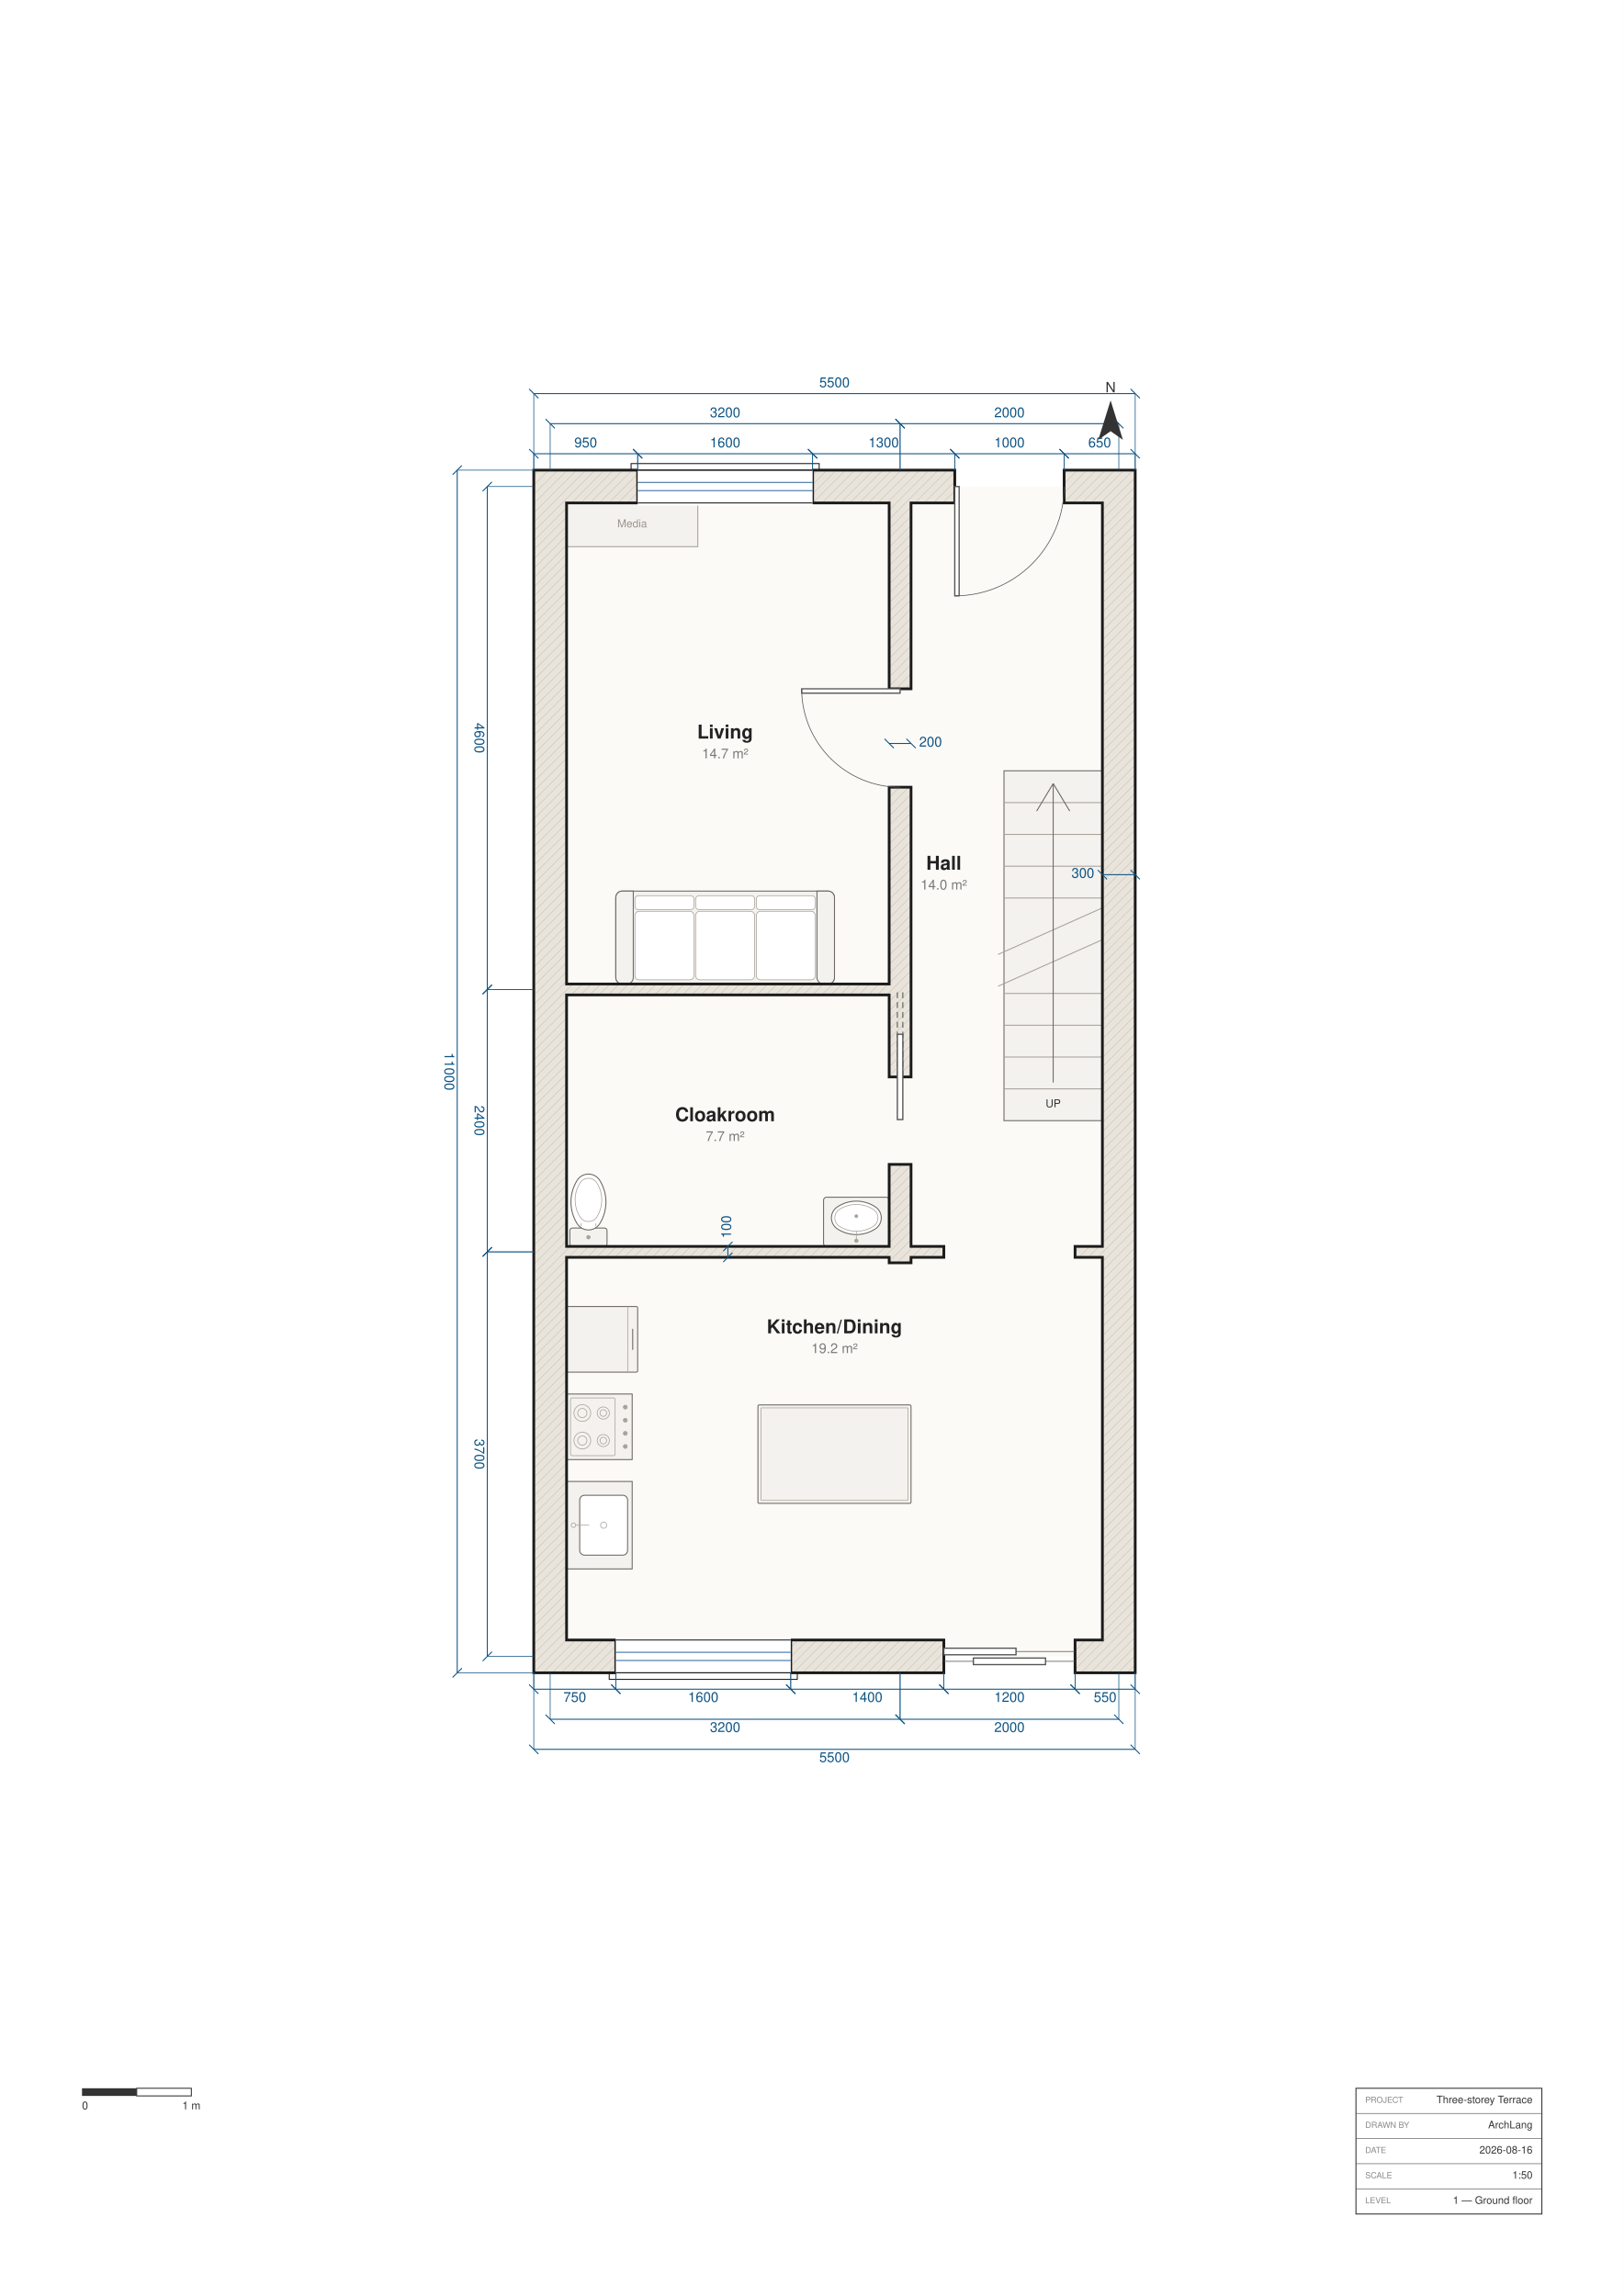
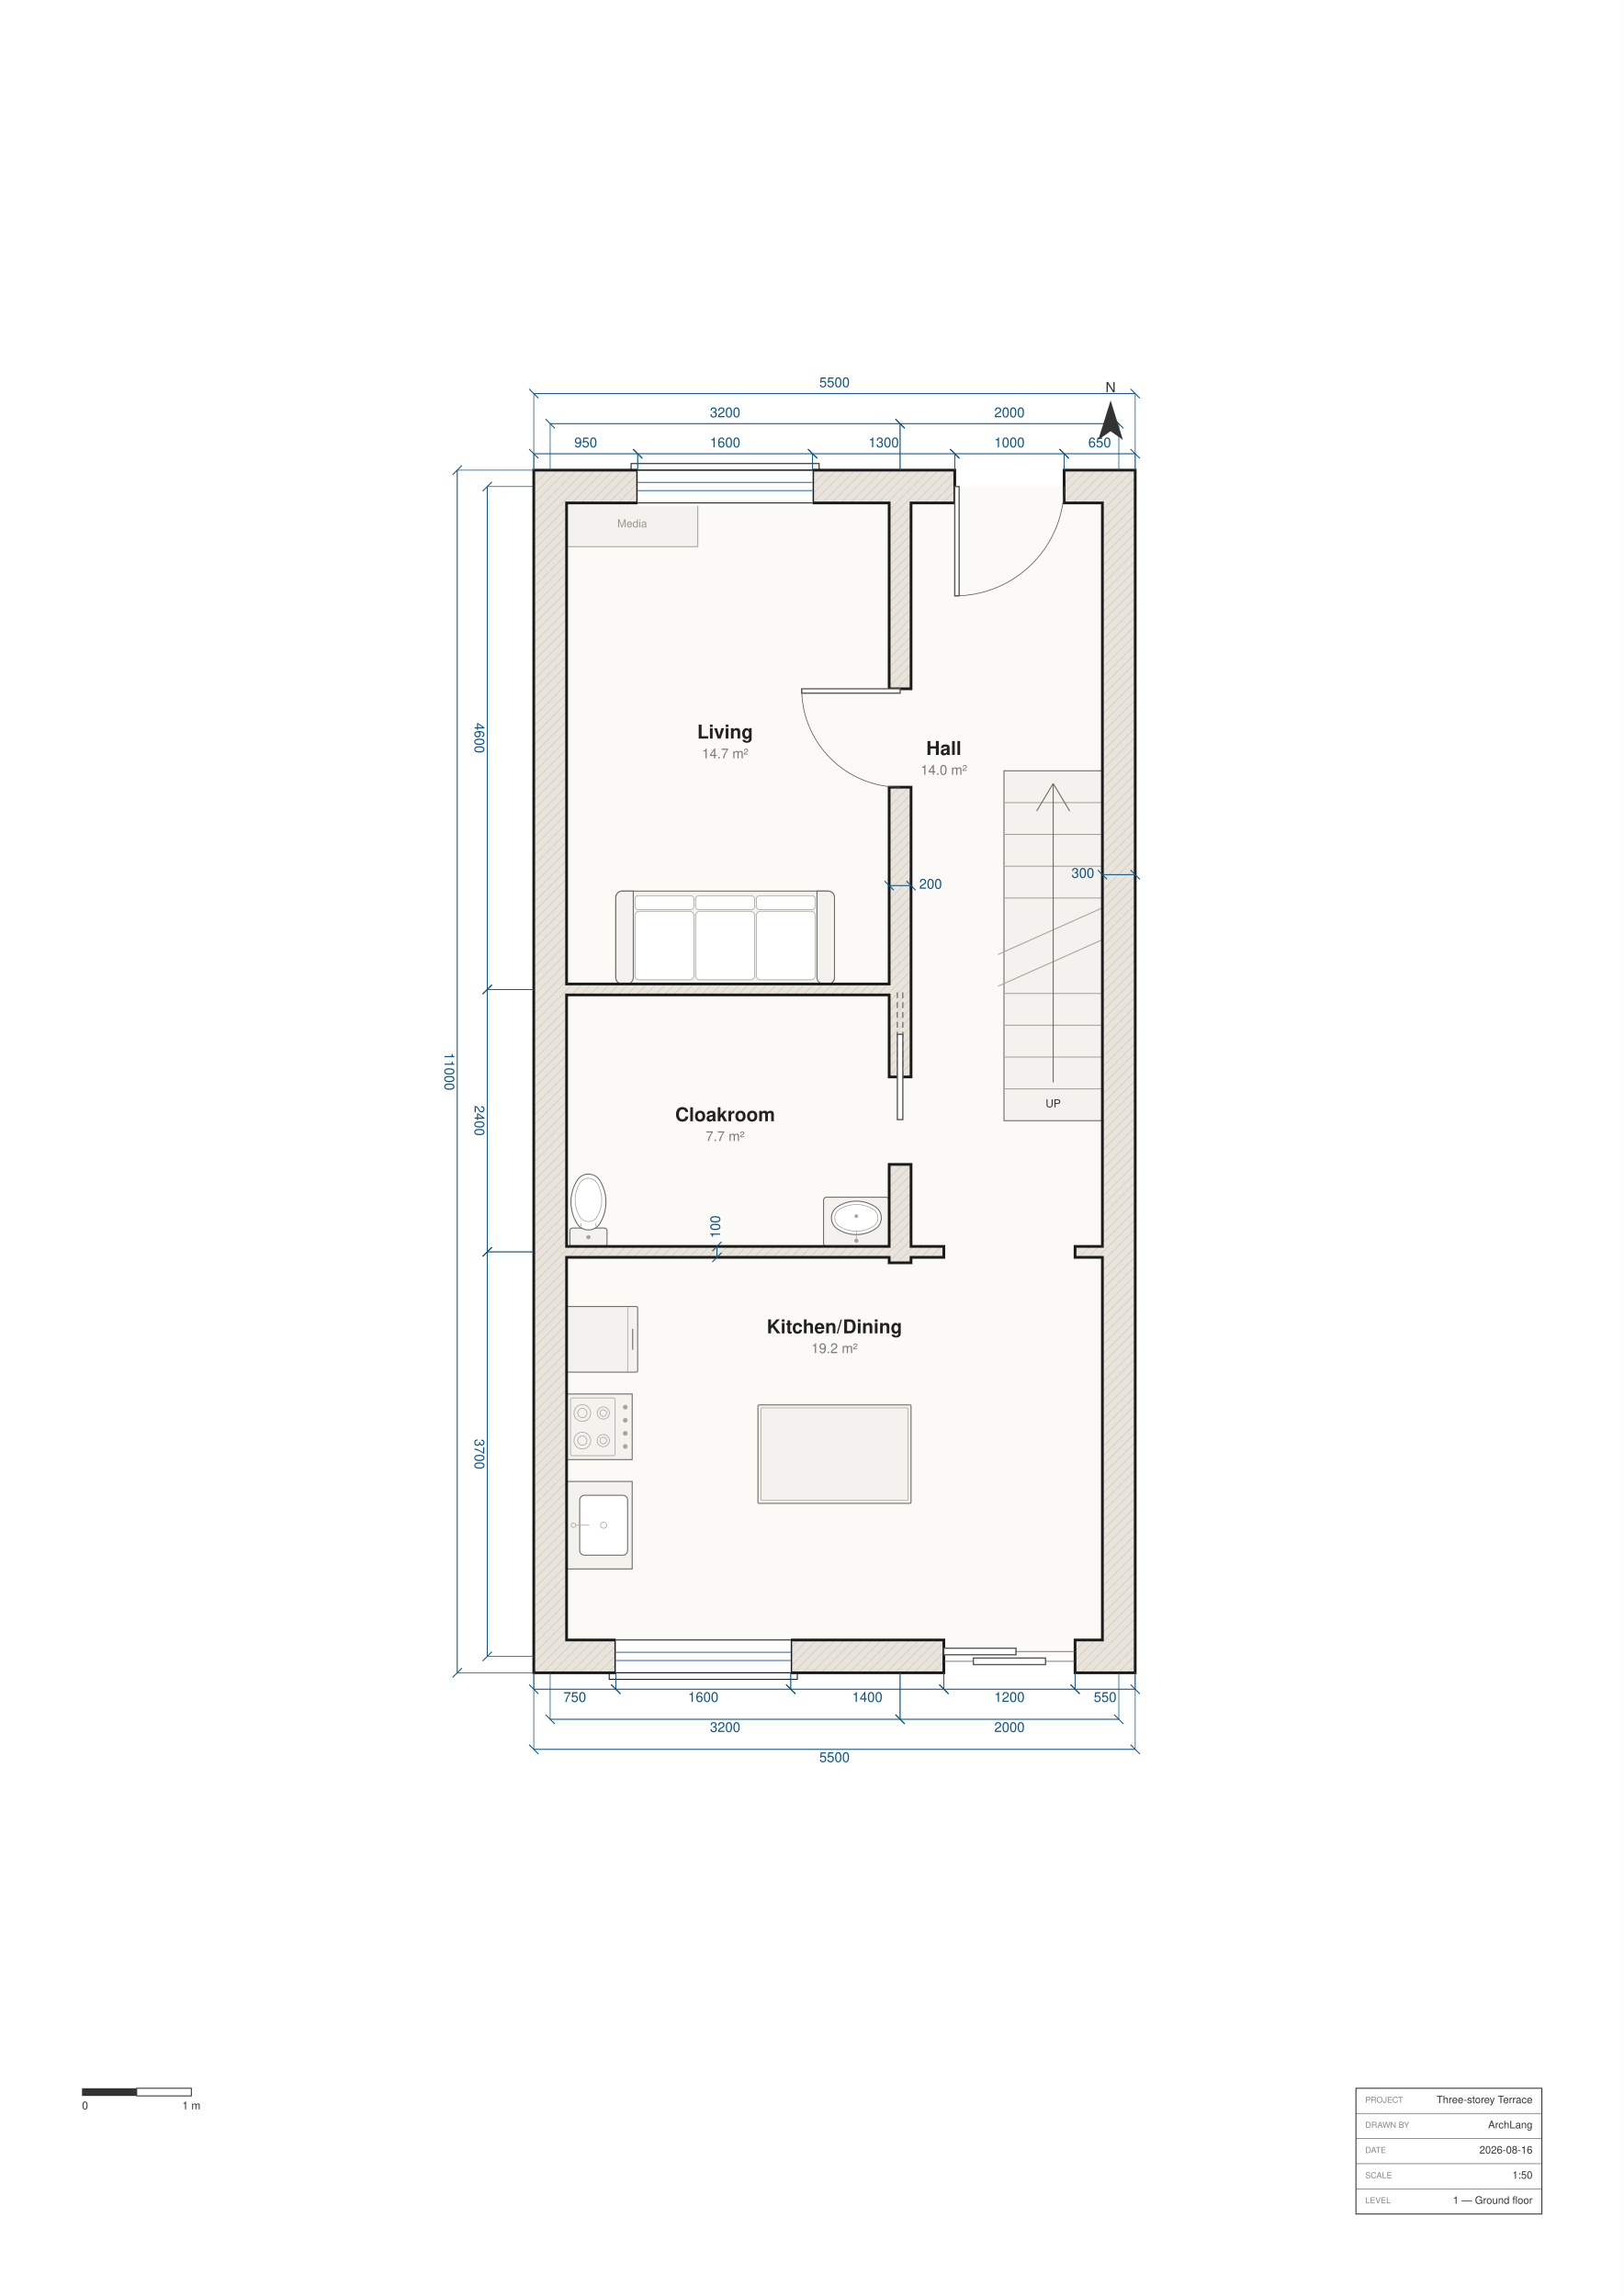
<svg xmlns="http://www.w3.org/2000/svg" width="297mm" height="420mm" viewBox="-5031.25 -4450 14850 21000" font-family="Helvetica, Arial, sans-serif">
  <defs>
    <pattern id="poche" patternUnits="userSpaceOnUse" width="60" height="60" patternTransform="rotate(45)">
      <rect width="60" height="60" fill="#e9e4db" />
      <line x1="0" y1="0" x2="0" y2="60" stroke="#b9b1a4" stroke-width="6.3" />
    </pattern>
  </defs>
  <rect x="-5031.25" y="-4450" width="14850" height="21000" fill="#ffffff" />
  <g id="A-FLOR">
    <polygon points="3200,0 5200,0 5200,7000 3200,7000" fill="#fbfaf7" />
    <polygon points="0,0 3200,0 3200,4600 0,4600" fill="#fbfaf7" />
    <polygon points="0,4600 3200,4600 3200,7000 0,7000" fill="#fbfaf7" />
    <polygon points="0,7000 5200,7000 5200,10700 0,10700" fill="#fbfaf7" />
  </g>
  <g id="A-FURN">
    <polygon points="150,150 1350,150 1350,550 150,550" fill="#f4f2ee" stroke="#a8a29a" stroke-width="9" />
    <text x="750" y="350" font-size="100" fill="#9a948c" text-anchor="middle" dominant-baseline="central">Media</text>
    <path d="M 659.5,3700 L 2540.5,3700 A 59.5 59.5 0 0 1 2600,3759.5 L 2600,4490.5 A 59.5 59.5 0 0 1 2540.5,4550 L 659.5,4550 A 59.5 59.5 0 0 1 600,4490.5 L 600,3759.5 A 59.5 59.5 0 0 1 659.5,3700 Z" fill="#f4f2ee" stroke="#6c6864" stroke-width="9" />
    <path d="M 659.5,3700 L 760,3700 L 760,4490.5 A 59.5 59.5 0 0 1 700.5,4550 L 659.5,4550 A 59.5 59.5 0 0 1 600,4490.5 L 600,3759.5 A 59.5 59.5 0 0 1 659.5,3700 Z" fill="#f4f2ee" stroke="#6c6864" stroke-width="9" />
    <path d="M 2440,3700 L 2540.5,3700 A 59.5 59.5 0 0 1 2600,3759.5 L 2600,4490.5 A 59.5 59.5 0 0 1 2540.5,4550 L 2499.5,4550 A 59.5 59.5 0 0 1 2440,4490.5 L 2440,3700 Z" fill="#f4f2ee" stroke="#6c6864" stroke-width="9" />
    <path d="M 805.05,3742.5 L 1285.15,3742.5 A 29.75 29.75 0 0 1 1314.9,3772.25 L 1314.9,3840.25 A 29.75 29.75 0 0 1 1285.15,3870 L 805.05,3870 A 29.75 29.75 0 0 1 775.3,3840.25 L 775.3,3772.25 A 29.75 29.75 0 0 1 805.05,3742.5 Z" fill="#ffffff" stroke="#a8a29a" stroke-width="6.5" />
    <path d="M 1359.95,3742.5 L 1840.05,3742.5 A 29.75 29.75 0 0 1 1869.8,3772.25 L 1869.8,3840.25 A 29.75 29.75 0 0 1 1840.05,3870 L 1359.95,3870 A 29.75 29.75 0 0 1 1330.2,3840.25 L 1330.2,3772.25 A 29.75 29.75 0 0 1 1359.95,3742.5 Z" fill="#ffffff" stroke="#a8a29a" stroke-width="6.5" />
    <path d="M 1914.85,3742.5 L 2394.95,3742.5 A 29.75 29.75 0 0 1 2424.7,3772.25 L 2424.7,3840.25 A 29.75 29.75 0 0 1 2394.95,3870 L 1914.85,3870 A 29.75 29.75 0 0 1 1885.1,3840.25 L 1885.1,3772.25 A 29.75 29.75 0 0 1 1914.85,3742.5 Z" fill="#ffffff" stroke="#a8a29a" stroke-width="6.5" />
    <path d="M 813.55,3885.3 L 1276.65,3885.3 A 38.25 38.25 0 0 1 1314.9,3923.55 L 1314.9,4473.5 A 38.25 38.25 0 0 1 1276.65,4511.75 L 813.55,4511.75 A 38.25 38.25 0 0 1 775.3,4473.5 L 775.3,3923.55 A 38.25 38.25 0 0 1 813.55,3885.3 Z" fill="#ffffff" stroke="#a8a29a" stroke-width="6.5" />
    <path d="M 1368.45,3885.3 L 1831.55,3885.3 A 38.25 38.25 0 0 1 1869.8,3923.55 L 1869.8,4473.5 A 38.25 38.25 0 0 1 1831.55,4511.75 L 1368.45,4511.75 A 38.25 38.25 0 0 1 1330.2,4473.5 L 1330.2,3923.55 A 38.25 38.25 0 0 1 1368.45,3885.3 Z" fill="#ffffff" stroke="#a8a29a" stroke-width="6.5" />
    <path d="M 1923.35,3885.3 L 2386.45,3885.3 A 38.25 38.25 0 0 1 2424.7,3923.55 L 2424.7,4473.5 A 38.25 38.25 0 0 1 2386.45,4511.75 L 1923.35,4511.75 A 38.25 38.25 0 0 1 1885.1,4473.5 L 1885.1,3923.55 A 38.25 38.25 0 0 1 1923.35,3885.3 Z" fill="#ffffff" stroke="#a8a29a" stroke-width="6.5" />
    <path d="M 496.48,6950 L 203.52,6950 A 23.52 23.52 0 0 1 180,6926.48 L 180,6805.52 A 23.52 23.52 0 0 1 203.52,6782 L 496.48,6782 A 23.52 23.52 0 0 1 520,6805.52 L 520,6926.48 A 23.52 23.52 0 0 1 496.48,6950 Z" fill="#f4f2ee" stroke="#6c6864" stroke-width="9" />
    <path d="M 350,6288.5 A 121.51 121.51 0 0 1 452.98,6345.52 A 373.97 373.97 0 0 1 452.98,6742.48 A 121.51 121.51 0 0 1 350,6799.5 A 121.51 121.51 0 0 1 247.02,6742.48 A 373.97 373.97 0 0 1 247.02,6345.52 A 121.51 121.51 0 0 1 350,6288.5 Z" fill="#ffffff" stroke="#6c6864" stroke-width="9" />
    <path d="M 350,6326.9 A 91.53 91.53 0 0 1 427.99,6370.51 A 294.71 294.71 0 0 1 427.99,6679.09 A 91.53 91.53 0 0 1 350,6722.7 A 91.53 91.53 0 0 1 272.01,6679.09 A 294.71 294.71 0 0 1 272.01,6370.51 A 91.53 91.53 0 0 1 350,6326.9 Z" fill="#ffffff" stroke="#a8a29a" stroke-width="6.5" />
    <line x1="418" y1="6767.18" x2="418" y2="6737.53" stroke="#a8a29a" stroke-width="6.5" />
    <line x1="282" y1="6767.18" x2="282" y2="6737.53" stroke="#a8a29a" stroke-width="6.5" />
    <circle cx="350" cy="6866" r="16" fill="#a8a29a" stroke="#a8a29a" stroke-width="6.5" />
    <path d="M 3073,6950 L 2527,6950 A 27 27 0 0 1 2500,6923 L 2500,6527 A 27 27 0 0 1 2527,6500 L 3073,6500 A 27 27 0 0 1 3100,6527 L 3100,6923 A 27 27 0 0 1 3073,6950 Z" fill="#f4f2ee" stroke="#6c6864" stroke-width="9" />
    <path d="M 2572,6689 A 120.17 120.17 0 0 1 2625.21,6589.21 A 313.68 313.68 0 0 1 2974.79,6589.21 A 120.17 120.17 0 0 1 3028,6689 A 120.17 120.17 0 0 1 2974.79,6788.79 A 313.68 313.68 0 0 1 2625.21,6788.79 A 120.17 120.17 0 0 1 2572,6689 Z" fill="#ffffff" stroke="#6c6864" stroke-width="9" />
    <path d="M 2602.6,6689 A 92.52 92.52 0 0 1 2646.37,6610.37 A 291.54 291.54 0 0 1 2953.63,6610.37 A 92.52 92.52 0 0 1 2997.4,6689 A 92.52 92.52 0 0 1 2953.63,6767.63 A 291.54 291.54 0 0 1 2646.37,6767.63 A 92.52 92.52 0 0 1 2602.6,6689 Z" fill="#ffffff" stroke="#a8a29a" stroke-width="6.5" />
    <circle cx="2800" cy="6898.25" r="15.75" fill="#a8a29a" stroke="#a8a29a" stroke-width="6.5" />
    <line x1="2800" y1="6898.25" x2="2800" y2="6810.5" stroke="#a8a29a" stroke-width="6.5" />
    <circle cx="2800" cy="6673.7" r="13.5" fill="#a8a29a" stroke="#a8a29a" stroke-width="6.5" />
    <polygon points="150,9900 150,9100 750,9100 750,9900" fill="#f4f2ee" stroke="#6c6864" stroke-width="9" />
    <path d="M 270,9729.95 L 270,9270.05 A 43.8 43.8 0 0 1 313.8,9226.25 L 664.2,9226.25 A 43.8 43.8 0 0 1 708,9270.05 L 708,9729.95 A 43.8 43.8 0 0 1 664.2,9773.75 L 313.8,9773.75 A 43.8 43.8 0 0 1 270,9729.95 Z" fill="#ffffff" stroke="#6c6864" stroke-width="9" />
    <circle cx="489" cy="9500" r="28.47" fill="#ffffff" stroke="#a8a29a" stroke-width="6.5" />
    <circle cx="213" cy="9500" r="21" fill="none" stroke="#a8a29a" stroke-width="6.5" />
    <line x1="234" y1="9500" x2="357.6" y2="9500" stroke="#a8a29a" stroke-width="6.5" />
    <polygon points="150,8900 150,8300 750,8300 750,8900" fill="#f4f2ee" stroke="#6c6864" stroke-width="9" />
    <path d="M 186,8849 L 186,8351 A 15 15 0 0 1 201,8336 L 579,8336 A 15 15 0 0 1 594,8351 L 594,8849 A 15 15 0 0 1 579,8864 L 201,8864 A 15 15 0 0 1 186,8849 Z" fill="none" stroke="#a8a29a" stroke-width="6.5" />
    <circle cx="294.12" cy="8725.88" r="76.7" fill="none" stroke="#a8a29a" stroke-width="6.5" />
    <circle cx="294.12" cy="8725.88" r="42.19" fill="none" stroke="#a8a29a" stroke-width="6.5" />
    <circle cx="294.12" cy="8474.12" r="76.7" fill="none" stroke="#a8a29a" stroke-width="6.5" />
    <circle cx="294.12" cy="8474.12" r="42.19" fill="none" stroke="#a8a29a" stroke-width="6.5" />
    <circle cx="485.88" cy="8725.88" r="55.61" fill="none" stroke="#a8a29a" stroke-width="6.5" />
    <circle cx="485.88" cy="8725.88" r="30.59" fill="none" stroke="#a8a29a" stroke-width="6.5" />
    <circle cx="485.88" cy="8474.12" r="55.61" fill="none" stroke="#a8a29a" stroke-width="6.5" />
    <circle cx="485.88" cy="8474.12" r="30.59" fill="none" stroke="#a8a29a" stroke-width="6.5" />
    <circle cx="687" cy="8780" r="18" fill="#a8a29a" stroke="#a8a29a" stroke-width="6.5" />
    <circle cx="687" cy="8660" r="18" fill="#a8a29a" stroke="#a8a29a" stroke-width="6.5" />
    <circle cx="687" cy="8540" r="18" fill="#a8a29a" stroke="#a8a29a" stroke-width="6.5" />
    <circle cx="687" cy="8420" r="18" fill="#a8a29a" stroke="#a8a29a" stroke-width="6.5" />
    <path d="M 150,8088 L 150,7512 A 12 12 0 0 1 162,7500 L 788,7500 A 12 12 0 0 1 800,7512 L 800,8088 A 12 12 0 0 1 788,8100 L 162,8100 A 12 12 0 0 1 150,8088 Z" fill="#f4f2ee" stroke="#6c6864" stroke-width="9" />
    <line x1="709" y1="8100" x2="709" y2="7500" stroke="#a8a29a" stroke-width="6.5" />
    <line x1="754.5" y1="7896" x2="754.5" y2="7704" stroke="#6c6864" stroke-width="9" />
    <path d="M 1910.8,8400 L 3289.2,8400 A 10.8 10.8 0 0 1 3300,8410.8 L 3300,9289.2 A 10.8 10.8 0 0 1 3289.2,9300 L 1910.8,9300 A 10.8 10.8 0 0 1 1900,9289.2 L 1900,8410.8 A 10.8 10.8 0 0 1 1910.8,8400 Z" fill="#f4f2ee" stroke="#6c6864" stroke-width="9" />
    <path d="M 1934.2,8427 L 3265.8,8427 A 7.2 7.2 0 0 1 3273,8434.2 L 3273,9265.8 A 7.2 7.2 0 0 1 3265.8,9273 L 1934.2,9273 A 7.2 7.2 0 0 1 1927,9265.8 L 1927,8434.2 A 7.2 7.2 0 0 1 1934.2,8427 Z" fill="none" stroke="#a8a29a" stroke-width="6.5" />
  </g>
  <g id="A-FLOR-STRS">
    <polygon points="4150,2600 5050,2600 5050,5800 4150,5800" fill="#f4f2ee" stroke="#6c6864" stroke-width="9" />
    <line x1="4096" y1="4570.45" x2="5104" y2="4120.45" stroke="#a8a29a" stroke-width="9" />
    <line x1="4096" y1="4279.55" x2="5104" y2="3829.55" stroke="#a8a29a" stroke-width="9" />
    <line x1="4150" y1="5509.09" x2="5050" y2="5509.09" stroke="#a8a29a" stroke-width="9" />
    <line x1="4150" y1="5218.18" x2="5050" y2="5218.18" stroke="#a8a29a" stroke-width="9" />
    <line x1="4150" y1="4927.27" x2="5050" y2="4927.27" stroke="#a8a29a" stroke-width="9" />
    <line x1="4150" y1="4636.36" x2="5050" y2="4636.36" stroke="#a8a29a" stroke-width="9" />
    <line x1="4150" y1="3763.64" x2="5050" y2="3763.64" stroke="#a8a29a" stroke-width="9" />
    <line x1="4150" y1="3472.73" x2="5050" y2="3472.73" stroke="#a8a29a" stroke-width="9" />
    <line x1="4150" y1="3181.82" x2="5050" y2="3181.82" stroke="#a8a29a" stroke-width="9" />
    <line x1="4150" y1="2890.91" x2="5050" y2="2890.91" stroke="#a8a29a" stroke-width="9" />
    <line x1="4600" y1="5450.91" x2="4600" y2="2716.36" stroke="#6c6864" stroke-width="9" />
    <line x1="4600" y1="2716.36" x2="4751.2" y2="2968.36" stroke="#6c6864" stroke-width="9" />
    <line x1="4600" y1="2716.36" x2="4448.8" y2="2968.36" stroke="#6c6864" stroke-width="9" />
    <text x="4600" y="5654.55" font-size="100" fill="#333333" text-anchor="middle" dominant-baseline="central">UP</text>
  </g>
  <g id="A-WALL">
    <path d="M -150,-150 L 800,-150 L 800,150 L 150,150 L 150,4550 L 3100,4550 L 3100,2750 L 3300,2750 L 3300,5400 L 3100,5400 L 3100,4650 L 150,4650 L 150,6950 L 3100,6950 L 3100,6200 L 3300,6200 L 3300,6950 L 3600,6950 L 3600,7050 L 3300,7050 L 3300,7100 L 3100,7100 L 3100,7050 L 150,7050 L 150,10550 L 600,10550 L 600,10850 L -150,10850 Z M 2200,10550 L 3600,10550 L 3600,10850 L 2200,10850 Z M 2400,-150 L 3700,-150 L 3700,150 L 3300,150 L 3300,1850 L 3100,1850 L 3100,150 L 2400,150 Z M 4700,-150 L 5350,-150 L 5350,10850 L 4800,10850 L 4800,10550 L 5050,10550 L 5050,7050 L 4800,7050 L 4800,6950 L 5050,6950 L 5050,150 L 4700,150 Z" fill="url(#poche)" fill-rule="nonzero" />
    <path d="M -150,-150 L 800,-150 L 800,150 L 150,150 L 150,4550 L 3100,4550 L 3100,2750 L 3300,2750 L 3300,5400 L 3100,5400 L 3100,4650 L 150,4650 L 150,6950 L 3100,6950 L 3100,6200 L 3300,6200 L 3300,6950 L 3600,6950 L 3600,7050 L 3300,7050 L 3300,7100 L 3100,7100 L 3100,7050 L 150,7050 L 150,10550 L 600,10550 L 600,10850 L -150,10850 Z M 2200,10550 L 3600,10550 L 3600,10850 L 2200,10850 Z M 2400,-150 L 3700,-150 L 3700,150 L 3300,150 L 3300,1850 L 3100,1850 L 3100,150 L 2400,150 Z M 4700,-150 L 5350,-150 L 5350,10850 L 4800,10850 L 4800,10550 L 5050,10550 L 5050,7050 L 4800,7050 L 4800,6950 L 5050,6950 L 5050,150 L 4700,150 Z" fill="none" stroke="#1b1b1b" stroke-width="25" stroke-linejoin="miter" stroke-miterlimit="4" />
  </g>
  <g id="A-DOOR">
    <polygon points="3700,150 4700,150 4700,-150 3700,-150" fill="none" />
    <polygon points="3700,0 3700,1000 3740,999.2 3740,0" fill="#ffffff" stroke="#555555" stroke-width="11.7" />
    <path d="M 3700,1000 A 1000 1000 0 0 0 4700,0" fill="none" stroke="#555555" stroke-width="6.5" />
    <polygon points="3100,1850 3100,2750 3300,2750 3300,1850" fill="none" />
    <polygon points="3200,1850 2300,1850 2300.89,1890 3200,1890" fill="#ffffff" stroke="#555555" stroke-width="11.7" />
    <path d="M 2300,1850 A 900 900 0 0 0 3200,2750" fill="none" stroke="#555555" stroke-width="6.5" />
    <polygon points="3100,5400 3100,6200 3300,6200 3300,5400" fill="none" />
    <line x1="3175" y1="5400" x2="3175" y2="4600" stroke="#555555" stroke-width="9" stroke-dasharray="54 36" />
    <line x1="3225" y1="5400" x2="3225" y2="4600" stroke="#555555" stroke-width="9" stroke-dasharray="54 36" />
    <polygon points="3225,5010 3225,5790 3175,5790 3175,5010" fill="#ffffff" stroke="#555555" stroke-width="11.7" />
    <polygon points="4800,10550 3600,10550 3600,10850 4800,10850" fill="none" />
    <line x1="4800" y1="10655" x2="3600" y2="10655" stroke="#555555" stroke-width="6.5" />
    <line x1="4800" y1="10745" x2="3600" y2="10745" stroke="#555555" stroke-width="6.5" />
    <polygon points="4260,10685 3600,10685 3600,10625 4260,10625" fill="#ffffff" stroke="#555555" stroke-width="11.7" />
    <polygon points="4530,10775 3870,10775 3870,10715 4530,10715" fill="#ffffff" stroke="#555555" stroke-width="11.7" />
    <polygon points="3600,7050 4800,7050 4800,6950 3600,6950" fill="none" />
  </g>
  <g id="A-GLAZ">
    <polygon points="800,175 2400,175 2400,-175 800,-175" fill="#ffffff" />
    <line x1="800" y1="150" x2="2400" y2="150" stroke="#1b1b1b" stroke-width="9" />
    <line x1="800" y1="-150" x2="2400" y2="-150" stroke="#1b1b1b" stroke-width="9" />
    <line x1="800" y1="37.5" x2="2400" y2="37.5" stroke="#3a6ea5" stroke-width="9" />
    <line x1="800" y1="-37.5" x2="2400" y2="-37.5" stroke="#3a6ea5" stroke-width="9" />
    <polygon points="740,-150 740,-210 2460,-210 2460,-150" fill="none" stroke="#1b1b1b" stroke-width="9" />
    <polygon points="2200,10525 600,10525 600,10875 2200,10875" fill="#ffffff" />
    <line x1="2200" y1="10550" x2="600" y2="10550" stroke="#1b1b1b" stroke-width="9" />
    <line x1="2200" y1="10850" x2="600" y2="10850" stroke="#1b1b1b" stroke-width="9" />
    <line x1="2200" y1="10662.5" x2="600" y2="10662.5" stroke="#3a6ea5" stroke-width="9" />
    <line x1="2200" y1="10737.5" x2="600" y2="10737.5" stroke="#3a6ea5" stroke-width="9" />
    <polygon points="2260,10850 2260,10910 540,10910 540,10850" fill="none" stroke="#1b1b1b" stroke-width="9" />
  </g>
  <g id="A-ANNO-TEXT">
-     <text x="3600" y="3465" font-size="175" fill="#222222" text-anchor="middle" dominant-baseline="central" font-weight="600">Hall</text>
-     <text x="3600" y="3657.5" font-size="125" fill="#7a7a7a" text-anchor="middle" dominant-baseline="central">14.0 m²</text>
+     <text x="3600" y="2415" font-size="175" fill="#222222" text-anchor="middle" dominant-baseline="central" font-weight="600">Hall</text>
+     <text x="3600" y="2607.5" font-size="125" fill="#7a7a7a" text-anchor="middle" dominant-baseline="central">14.0 m²</text>
    <text x="1600" y="2265" font-size="175" fill="#222222" text-anchor="middle" dominant-baseline="central" font-weight="600">Living</text>
    <text x="1600" y="2457.5" font-size="125" fill="#7a7a7a" text-anchor="middle" dominant-baseline="central">14.7 m²</text>
    <text x="1600" y="5765" font-size="175" fill="#222222" text-anchor="middle" dominant-baseline="central" font-weight="600">Cloakroom</text>
    <text x="1600" y="5957.5" font-size="125" fill="#7a7a7a" text-anchor="middle" dominant-baseline="central">7.7 m²</text>
    <text x="2600" y="7705" font-size="175" fill="#222222" text-anchor="middle" dominant-baseline="central" font-weight="600">Kitchen/Dining</text>
    <text x="2600" y="7897.5" font-size="125" fill="#7a7a7a" text-anchor="middle" dominant-baseline="central">19.2 m²</text>
  </g>
  <g id="A-ANNO-DIMS">
    <line x1="-150" y1="10850" x2="-150" y2="11000" stroke="#0E5484" stroke-width="6.3" />
    <line x1="600" y1="10850" x2="600" y2="11000" stroke="#0E5484" stroke-width="6.3" />
    <line x1="-150" y1="11000" x2="600" y2="11000" stroke="#0E5484" stroke-width="9" />
    <line x1="-107.57" y1="11042.43" x2="-192.43" y2="10957.57" stroke="#0E5484" stroke-width="9" />
    <line x1="642.43" y1="11042.43" x2="557.57" y2="10957.57" stroke="#0E5484" stroke-width="9" />
    <text x="225" y="11087.5" font-size="125" fill="#0E5484" text-anchor="middle" dominant-baseline="central" transform="rotate(0 225 11087.5)">750</text>
    <line x1="600" y1="10850" x2="600" y2="11000" stroke="#0E5484" stroke-width="6.3" />
    <line x1="2200" y1="10850" x2="2200" y2="11000" stroke="#0E5484" stroke-width="6.3" />
    <line x1="600" y1="11000" x2="2200" y2="11000" stroke="#0E5484" stroke-width="9" />
    <line x1="642.43" y1="11042.43" x2="557.57" y2="10957.57" stroke="#0E5484" stroke-width="9" />
    <line x1="2242.43" y1="11042.43" x2="2157.57" y2="10957.57" stroke="#0E5484" stroke-width="9" />
    <text x="1400" y="11087.5" font-size="125" fill="#0E5484" text-anchor="middle" dominant-baseline="central" transform="rotate(0 1400 11087.5)">1600</text>
    <line x1="2200" y1="10850" x2="2200" y2="11000" stroke="#0E5484" stroke-width="6.3" />
    <line x1="3600" y1="10850" x2="3600" y2="11000" stroke="#0E5484" stroke-width="6.3" />
    <line x1="2200" y1="11000" x2="3600" y2="11000" stroke="#0E5484" stroke-width="9" />
    <line x1="2242.43" y1="11042.43" x2="2157.57" y2="10957.57" stroke="#0E5484" stroke-width="9" />
    <line x1="3642.43" y1="11042.43" x2="3557.57" y2="10957.57" stroke="#0E5484" stroke-width="9" />
    <text x="2900" y="11087.5" font-size="125" fill="#0E5484" text-anchor="middle" dominant-baseline="central" transform="rotate(0 2900 11087.5)">1400</text>
    <line x1="3600" y1="10850" x2="3600" y2="11000" stroke="#0E5484" stroke-width="6.3" />
    <line x1="4800" y1="10850" x2="4800" y2="11000" stroke="#0E5484" stroke-width="6.3" />
    <line x1="3600" y1="11000" x2="4800" y2="11000" stroke="#0E5484" stroke-width="9" />
    <line x1="3642.43" y1="11042.43" x2="3557.57" y2="10957.57" stroke="#0E5484" stroke-width="9" />
    <line x1="4842.43" y1="11042.43" x2="4757.57" y2="10957.57" stroke="#0E5484" stroke-width="9" />
    <text x="4200" y="11087.5" font-size="125" fill="#0E5484" text-anchor="middle" dominant-baseline="central" transform="rotate(0 4200 11087.5)">1200</text>
    <line x1="4800" y1="10850" x2="4800" y2="11000" stroke="#0E5484" stroke-width="6.3" />
    <line x1="5350" y1="10850" x2="5350" y2="11000" stroke="#0E5484" stroke-width="6.3" />
    <line x1="4800" y1="11000" x2="5350" y2="11000" stroke="#0E5484" stroke-width="9" />
    <line x1="4842.43" y1="11042.43" x2="4757.57" y2="10957.57" stroke="#0E5484" stroke-width="9" />
    <line x1="5392.43" y1="11042.43" x2="5307.57" y2="10957.57" stroke="#0E5484" stroke-width="9" />
    <text x="5075" y="11087.5" font-size="125" fill="#0E5484" text-anchor="middle" dominant-baseline="central" transform="rotate(0 5075 11087.5)">550</text>
    <line x1="0" y1="10850" x2="0" y2="11275" stroke="#0E5484" stroke-width="6.3" />
    <line x1="3200" y1="10850" x2="3200" y2="11275" stroke="#0E5484" stroke-width="6.3" />
    <line x1="0" y1="11275" x2="3200" y2="11275" stroke="#0E5484" stroke-width="9" />
    <line x1="42.43" y1="11317.43" x2="-42.43" y2="11232.57" stroke="#0E5484" stroke-width="9" />
    <line x1="3242.43" y1="11317.43" x2="3157.57" y2="11232.57" stroke="#0E5484" stroke-width="9" />
    <text x="1600" y="11362.5" font-size="125" fill="#0E5484" text-anchor="middle" dominant-baseline="central" transform="rotate(0 1600 11362.5)">3200</text>
    <line x1="3200" y1="10850" x2="3200" y2="11275" stroke="#0E5484" stroke-width="6.3" />
    <line x1="5200" y1="10850" x2="5200" y2="11275" stroke="#0E5484" stroke-width="6.3" />
    <line x1="3200" y1="11275" x2="5200" y2="11275" stroke="#0E5484" stroke-width="9" />
    <line x1="3242.43" y1="11317.43" x2="3157.57" y2="11232.57" stroke="#0E5484" stroke-width="9" />
    <line x1="5242.43" y1="11317.43" x2="5157.57" y2="11232.57" stroke="#0E5484" stroke-width="9" />
    <text x="4200" y="11362.5" font-size="125" fill="#0E5484" text-anchor="middle" dominant-baseline="central" transform="rotate(0 4200 11362.5)">2000</text>
    <line x1="-150" y1="10850" x2="-150" y2="11550" stroke="#0E5484" stroke-width="6.3" />
    <line x1="5350" y1="10850" x2="5350" y2="11550" stroke="#0E5484" stroke-width="6.3" />
    <line x1="-150" y1="11550" x2="5350" y2="11550" stroke="#0E5484" stroke-width="9" />
    <line x1="-107.57" y1="11592.43" x2="-192.43" y2="11507.57" stroke="#0E5484" stroke-width="9" />
    <line x1="5392.43" y1="11592.43" x2="5307.57" y2="11507.57" stroke="#0E5484" stroke-width="9" />
    <text x="2600" y="11637.5" font-size="125" fill="#0E5484" text-anchor="middle" dominant-baseline="central" transform="rotate(0 2600 11637.5)">5500</text>
    <line x1="-150" y1="0" x2="-575" y2="0" stroke="#0E5484" stroke-width="6.3" />
    <line x1="-150" y1="4600" x2="-575" y2="4600" stroke="#0E5484" stroke-width="6.3" />
    <line x1="-575" y1="0" x2="-575" y2="4600" stroke="#0E5484" stroke-width="9" />
    <line x1="-617.43" y1="42.43" x2="-532.57" y2="-42.43" stroke="#0E5484" stroke-width="9" />
    <line x1="-617.43" y1="4642.43" x2="-532.57" y2="4557.57" stroke="#0E5484" stroke-width="9" />
    <text x="-662.5" y="2300" font-size="125" fill="#0E5484" text-anchor="middle" dominant-baseline="central" transform="rotate(90 -662.5 2300)">4600</text>
    <line x1="-150" y1="4600" x2="-575" y2="4600" stroke="#0E5484" stroke-width="6.3" />
    <line x1="-150" y1="7000" x2="-575" y2="7000" stroke="#0E5484" stroke-width="6.3" />
    <line x1="-575" y1="4600" x2="-575" y2="7000" stroke="#0E5484" stroke-width="9" />
    <line x1="-617.43" y1="4642.43" x2="-532.57" y2="4557.57" stroke="#0E5484" stroke-width="9" />
    <line x1="-617.43" y1="7042.43" x2="-532.57" y2="6957.57" stroke="#0E5484" stroke-width="9" />
    <text x="-662.5" y="5800" font-size="125" fill="#0E5484" text-anchor="middle" dominant-baseline="central" transform="rotate(90 -662.5 5800)">2400</text>
    <line x1="-150" y1="7000" x2="-575" y2="7000" stroke="#0E5484" stroke-width="6.3" />
    <line x1="-150" y1="10700" x2="-575" y2="10700" stroke="#0E5484" stroke-width="6.3" />
    <line x1="-575" y1="7000" x2="-575" y2="10700" stroke="#0E5484" stroke-width="9" />
    <line x1="-617.43" y1="7042.43" x2="-532.57" y2="6957.57" stroke="#0E5484" stroke-width="9" />
    <line x1="-617.43" y1="10742.43" x2="-532.57" y2="10657.57" stroke="#0E5484" stroke-width="9" />
    <text x="-662.5" y="8850" font-size="125" fill="#0E5484" text-anchor="middle" dominant-baseline="central" transform="rotate(90 -662.5 8850)">3700</text>
    <line x1="-150" y1="-150" x2="-850" y2="-150" stroke="#0E5484" stroke-width="6.3" />
    <line x1="-150" y1="10850" x2="-850" y2="10850" stroke="#0E5484" stroke-width="6.3" />
    <line x1="-850" y1="-150" x2="-850" y2="10850" stroke="#0E5484" stroke-width="9" />
    <line x1="-892.43" y1="-107.57" x2="-807.57" y2="-192.43" stroke="#0E5484" stroke-width="9" />
    <line x1="-892.43" y1="10892.43" x2="-807.57" y2="10807.57" stroke="#0E5484" stroke-width="9" />
    <text x="-937.5" y="5350" font-size="125" fill="#0E5484" text-anchor="middle" dominant-baseline="central" transform="rotate(90 -937.5 5350)">11000</text>
    <line x1="800" y1="-150" x2="800" y2="-300" stroke="#0E5484" stroke-width="6.3" />
    <line x1="-150" y1="-150" x2="-150" y2="-300" stroke="#0E5484" stroke-width="6.3" />
    <line x1="800" y1="-300" x2="-150" y2="-300" stroke="#0E5484" stroke-width="9" />
    <line x1="757.57" y1="-342.43" x2="842.43" y2="-257.57" stroke="#0E5484" stroke-width="9" />
    <line x1="-192.43" y1="-342.43" x2="-107.57" y2="-257.57" stroke="#0E5484" stroke-width="9" />
    <text x="325" y="-387.5" font-size="125" fill="#0E5484" text-anchor="middle" dominant-baseline="central" transform="rotate(0 325 -387.5)">950</text>
    <line x1="2400" y1="-150" x2="2400" y2="-300" stroke="#0E5484" stroke-width="6.3" />
    <line x1="800" y1="-150" x2="800" y2="-300" stroke="#0E5484" stroke-width="6.3" />
    <line x1="2400" y1="-300" x2="800" y2="-300" stroke="#0E5484" stroke-width="9" />
    <line x1="2357.57" y1="-342.43" x2="2442.43" y2="-257.57" stroke="#0E5484" stroke-width="9" />
    <line x1="757.57" y1="-342.43" x2="842.43" y2="-257.57" stroke="#0E5484" stroke-width="9" />
    <text x="1600" y="-387.5" font-size="125" fill="#0E5484" text-anchor="middle" dominant-baseline="central" transform="rotate(0 1600 -387.5)">1600</text>
    <line x1="3700" y1="-150" x2="3700" y2="-300" stroke="#0E5484" stroke-width="6.3" />
    <line x1="2400" y1="-150" x2="2400" y2="-300" stroke="#0E5484" stroke-width="6.3" />
    <line x1="3700" y1="-300" x2="2400" y2="-300" stroke="#0E5484" stroke-width="9" />
    <line x1="3657.57" y1="-342.43" x2="3742.43" y2="-257.57" stroke="#0E5484" stroke-width="9" />
    <line x1="2357.57" y1="-342.43" x2="2442.43" y2="-257.57" stroke="#0E5484" stroke-width="9" />
    <text x="3050" y="-387.5" font-size="125" fill="#0E5484" text-anchor="middle" dominant-baseline="central" transform="rotate(0 3050 -387.5)">1300</text>
    <line x1="4700" y1="-150" x2="4700" y2="-300" stroke="#0E5484" stroke-width="6.3" />
    <line x1="3700" y1="-150" x2="3700" y2="-300" stroke="#0E5484" stroke-width="6.3" />
    <line x1="4700" y1="-300" x2="3700" y2="-300" stroke="#0E5484" stroke-width="9" />
    <line x1="4657.57" y1="-342.43" x2="4742.43" y2="-257.57" stroke="#0E5484" stroke-width="9" />
    <line x1="3657.57" y1="-342.43" x2="3742.43" y2="-257.57" stroke="#0E5484" stroke-width="9" />
    <text x="4200" y="-387.5" font-size="125" fill="#0E5484" text-anchor="middle" dominant-baseline="central" transform="rotate(0 4200 -387.5)">1000</text>
    <line x1="5350" y1="-150" x2="5350" y2="-300" stroke="#0E5484" stroke-width="6.3" />
    <line x1="4700" y1="-150" x2="4700" y2="-300" stroke="#0E5484" stroke-width="6.3" />
    <line x1="5350" y1="-300" x2="4700" y2="-300" stroke="#0E5484" stroke-width="9" />
    <line x1="5307.57" y1="-342.43" x2="5392.43" y2="-257.57" stroke="#0E5484" stroke-width="9" />
    <line x1="4657.57" y1="-342.43" x2="4742.43" y2="-257.57" stroke="#0E5484" stroke-width="9" />
    <text x="5025" y="-387.5" font-size="125" fill="#0E5484" text-anchor="middle" dominant-baseline="central" transform="rotate(0 5025 -387.5)">650</text>
    <line x1="3200" y1="-150" x2="3200" y2="-575" stroke="#0E5484" stroke-width="6.3" />
    <line x1="0" y1="-150" x2="0" y2="-575" stroke="#0E5484" stroke-width="6.3" />
    <line x1="3200" y1="-575" x2="0" y2="-575" stroke="#0E5484" stroke-width="9" />
    <line x1="3157.57" y1="-617.43" x2="3242.43" y2="-532.57" stroke="#0E5484" stroke-width="9" />
    <line x1="-42.43" y1="-617.43" x2="42.43" y2="-532.57" stroke="#0E5484" stroke-width="9" />
    <text x="1600" y="-662.5" font-size="125" fill="#0E5484" text-anchor="middle" dominant-baseline="central" transform="rotate(0 1600 -662.5)">3200</text>
    <line x1="5200" y1="-150" x2="5200" y2="-575" stroke="#0E5484" stroke-width="6.3" />
    <line x1="3200" y1="-150" x2="3200" y2="-575" stroke="#0E5484" stroke-width="6.3" />
    <line x1="5200" y1="-575" x2="3200" y2="-575" stroke="#0E5484" stroke-width="9" />
    <line x1="5157.57" y1="-617.43" x2="5242.43" y2="-532.57" stroke="#0E5484" stroke-width="9" />
    <line x1="3157.57" y1="-617.43" x2="3242.43" y2="-532.57" stroke="#0E5484" stroke-width="9" />
    <text x="4200" y="-662.5" font-size="125" fill="#0E5484" text-anchor="middle" dominant-baseline="central" transform="rotate(0 4200 -662.5)">2000</text>
    <line x1="5350" y1="-150" x2="5350" y2="-850" stroke="#0E5484" stroke-width="6.3" />
    <line x1="-150" y1="-150" x2="-150" y2="-850" stroke="#0E5484" stroke-width="6.3" />
    <line x1="5350" y1="-850" x2="-150" y2="-850" stroke="#0E5484" stroke-width="9" />
    <line x1="5307.57" y1="-892.43" x2="5392.43" y2="-807.57" stroke="#0E5484" stroke-width="9" />
    <line x1="-192.43" y1="-892.43" x2="-107.57" y2="-807.57" stroke="#0E5484" stroke-width="9" />
    <text x="2600" y="-937.5" font-size="125" fill="#0E5484" text-anchor="middle" dominant-baseline="central" transform="rotate(0 2600 -937.5)">5500</text>
-     <line x1="1625" y1="7050" x2="1625" y2="6950" stroke="#0E5484" stroke-width="9" />
-     <line x1="1667.43" y1="7007.57" x2="1582.57" y2="7092.43" stroke="#0E5484" stroke-width="9" />
-     <line x1="1667.43" y1="6907.57" x2="1582.57" y2="6992.43" stroke="#0E5484" stroke-width="9" />
-     <text x="1625" y="6771.25" font-size="125" fill="#0E5484" text-anchor="middle" dominant-baseline="central" transform="rotate(-90 1625 6771.25)">100</text>
-     <line x1="3100" y1="2350" x2="3300" y2="2350" stroke="#0E5484" stroke-width="9" />
-     <line x1="3142.43" y1="2392.43" x2="3057.57" y2="2307.57" stroke="#0E5484" stroke-width="9" />
-     <line x1="3342.43" y1="2392.43" x2="3257.57" y2="2307.57" stroke="#0E5484" stroke-width="9" />
-     <text x="3478.75" y="2350" font-size="125" fill="#0E5484" text-anchor="middle" dominant-baseline="central" transform="rotate(0 3478.75 2350)">200</text>
+     <line x1="1525" y1="7050" x2="1525" y2="6950" stroke="#0E5484" stroke-width="9" />
+     <line x1="1567.43" y1="7007.57" x2="1482.57" y2="7092.43" stroke="#0E5484" stroke-width="9" />
+     <line x1="1567.43" y1="6907.57" x2="1482.57" y2="6992.43" stroke="#0E5484" stroke-width="9" />
+     <text x="1525" y="6771.25" font-size="125" fill="#0E5484" text-anchor="middle" dominant-baseline="central" transform="rotate(-90 1525 6771.25)">100</text>
+     <line x1="3100" y1="3650" x2="3300" y2="3650" stroke="#0E5484" stroke-width="9" />
+     <line x1="3142.43" y1="3692.43" x2="3057.57" y2="3607.57" stroke="#0E5484" stroke-width="9" />
+     <line x1="3342.43" y1="3692.43" x2="3257.57" y2="3607.57" stroke="#0E5484" stroke-width="9" />
+     <text x="3478.75" y="3650" font-size="125" fill="#0E5484" text-anchor="middle" dominant-baseline="central" transform="rotate(0 3478.75 3650)">200</text>
    <line x1="5050" y1="3550" x2="5350" y2="3550" stroke="#0E5484" stroke-width="9" />
    <line x1="5092.43" y1="3592.43" x2="5007.57" y2="3507.57" stroke="#0E5484" stroke-width="9" />
    <line x1="5392.43" y1="3592.43" x2="5307.57" y2="3507.57" stroke="#0E5484" stroke-width="9" />
    <text x="4871.25" y="3550" font-size="125" fill="#0E5484" text-anchor="middle" dominant-baseline="central" transform="rotate(0 4871.25 3550)">300</text>
  </g>
  <g>
    <polygon points="5125,-787.5 5012.5,-427.5 5125,-506.25 5237.5,-427.5" fill="#333333" transform="rotate(0 5125 -562.5)" />
    <text x="5125" y="-891.5" font-size="130" fill="#333333" text-anchor="middle" dominant-baseline="central">N</text>
  </g>
  <g>
    <rect x="-4281.25" y="14650" width="500" height="70" fill="#333333" />
    <rect x="-3781.25" y="14650" width="500" height="70" fill="none" stroke="#333333" stroke-width="9" />
    <text x="-4281.25" y="14820" font-size="100" fill="#333333" text-anchor="start" dominant-baseline="central">0</text>
    <text x="-3281.25" y="14820" font-size="100" fill="#333333" text-anchor="middle" dominant-baseline="central">1 m</text>
  </g>
  <g>
    <rect x="7368.75" y="14650" width="1700" height="1150" fill="none" stroke="#333333" stroke-width="9" />
    <text x="7453.75" y="14765" font-size="76" fill="#888888" dominant-baseline="central">PROJECT</text>
    <text x="8983.75" y="14765" font-size="95" fill="#333333" text-anchor="end" dominant-baseline="central">Three-storey Terrace</text>
    <text x="7453.75" y="14995" font-size="76" fill="#888888" dominant-baseline="central">DRAWN BY</text>
    <text x="8983.75" y="14995" font-size="95" fill="#333333" text-anchor="end" dominant-baseline="central">ArchLang</text>
    <line x1="7368.75" y1="14880" x2="9068.75" y2="14880" stroke="#333333" stroke-width="4.5" />
    <text x="7453.75" y="15225" font-size="76" fill="#888888" dominant-baseline="central">DATE</text>
    <text x="8983.75" y="15225" font-size="95" fill="#333333" text-anchor="end" dominant-baseline="central">2026-08-16</text>
    <line x1="7368.75" y1="15110" x2="9068.75" y2="15110" stroke="#333333" stroke-width="4.5" />
    <text x="7453.75" y="15455" font-size="76" fill="#888888" dominant-baseline="central">SCALE</text>
    <text x="8983.75" y="15455" font-size="95" fill="#333333" text-anchor="end" dominant-baseline="central">1:50</text>
    <line x1="7368.75" y1="15340" x2="9068.75" y2="15340" stroke="#333333" stroke-width="4.5" />
    <text x="7453.75" y="15685" font-size="76" fill="#888888" dominant-baseline="central">LEVEL</text>
    <text x="8983.75" y="15685" font-size="95" fill="#333333" text-anchor="end" dominant-baseline="central">1 — Ground floor</text>
    <line x1="7368.75" y1="15570" x2="9068.75" y2="15570" stroke="#333333" stroke-width="4.5" />
  </g>
</svg>
